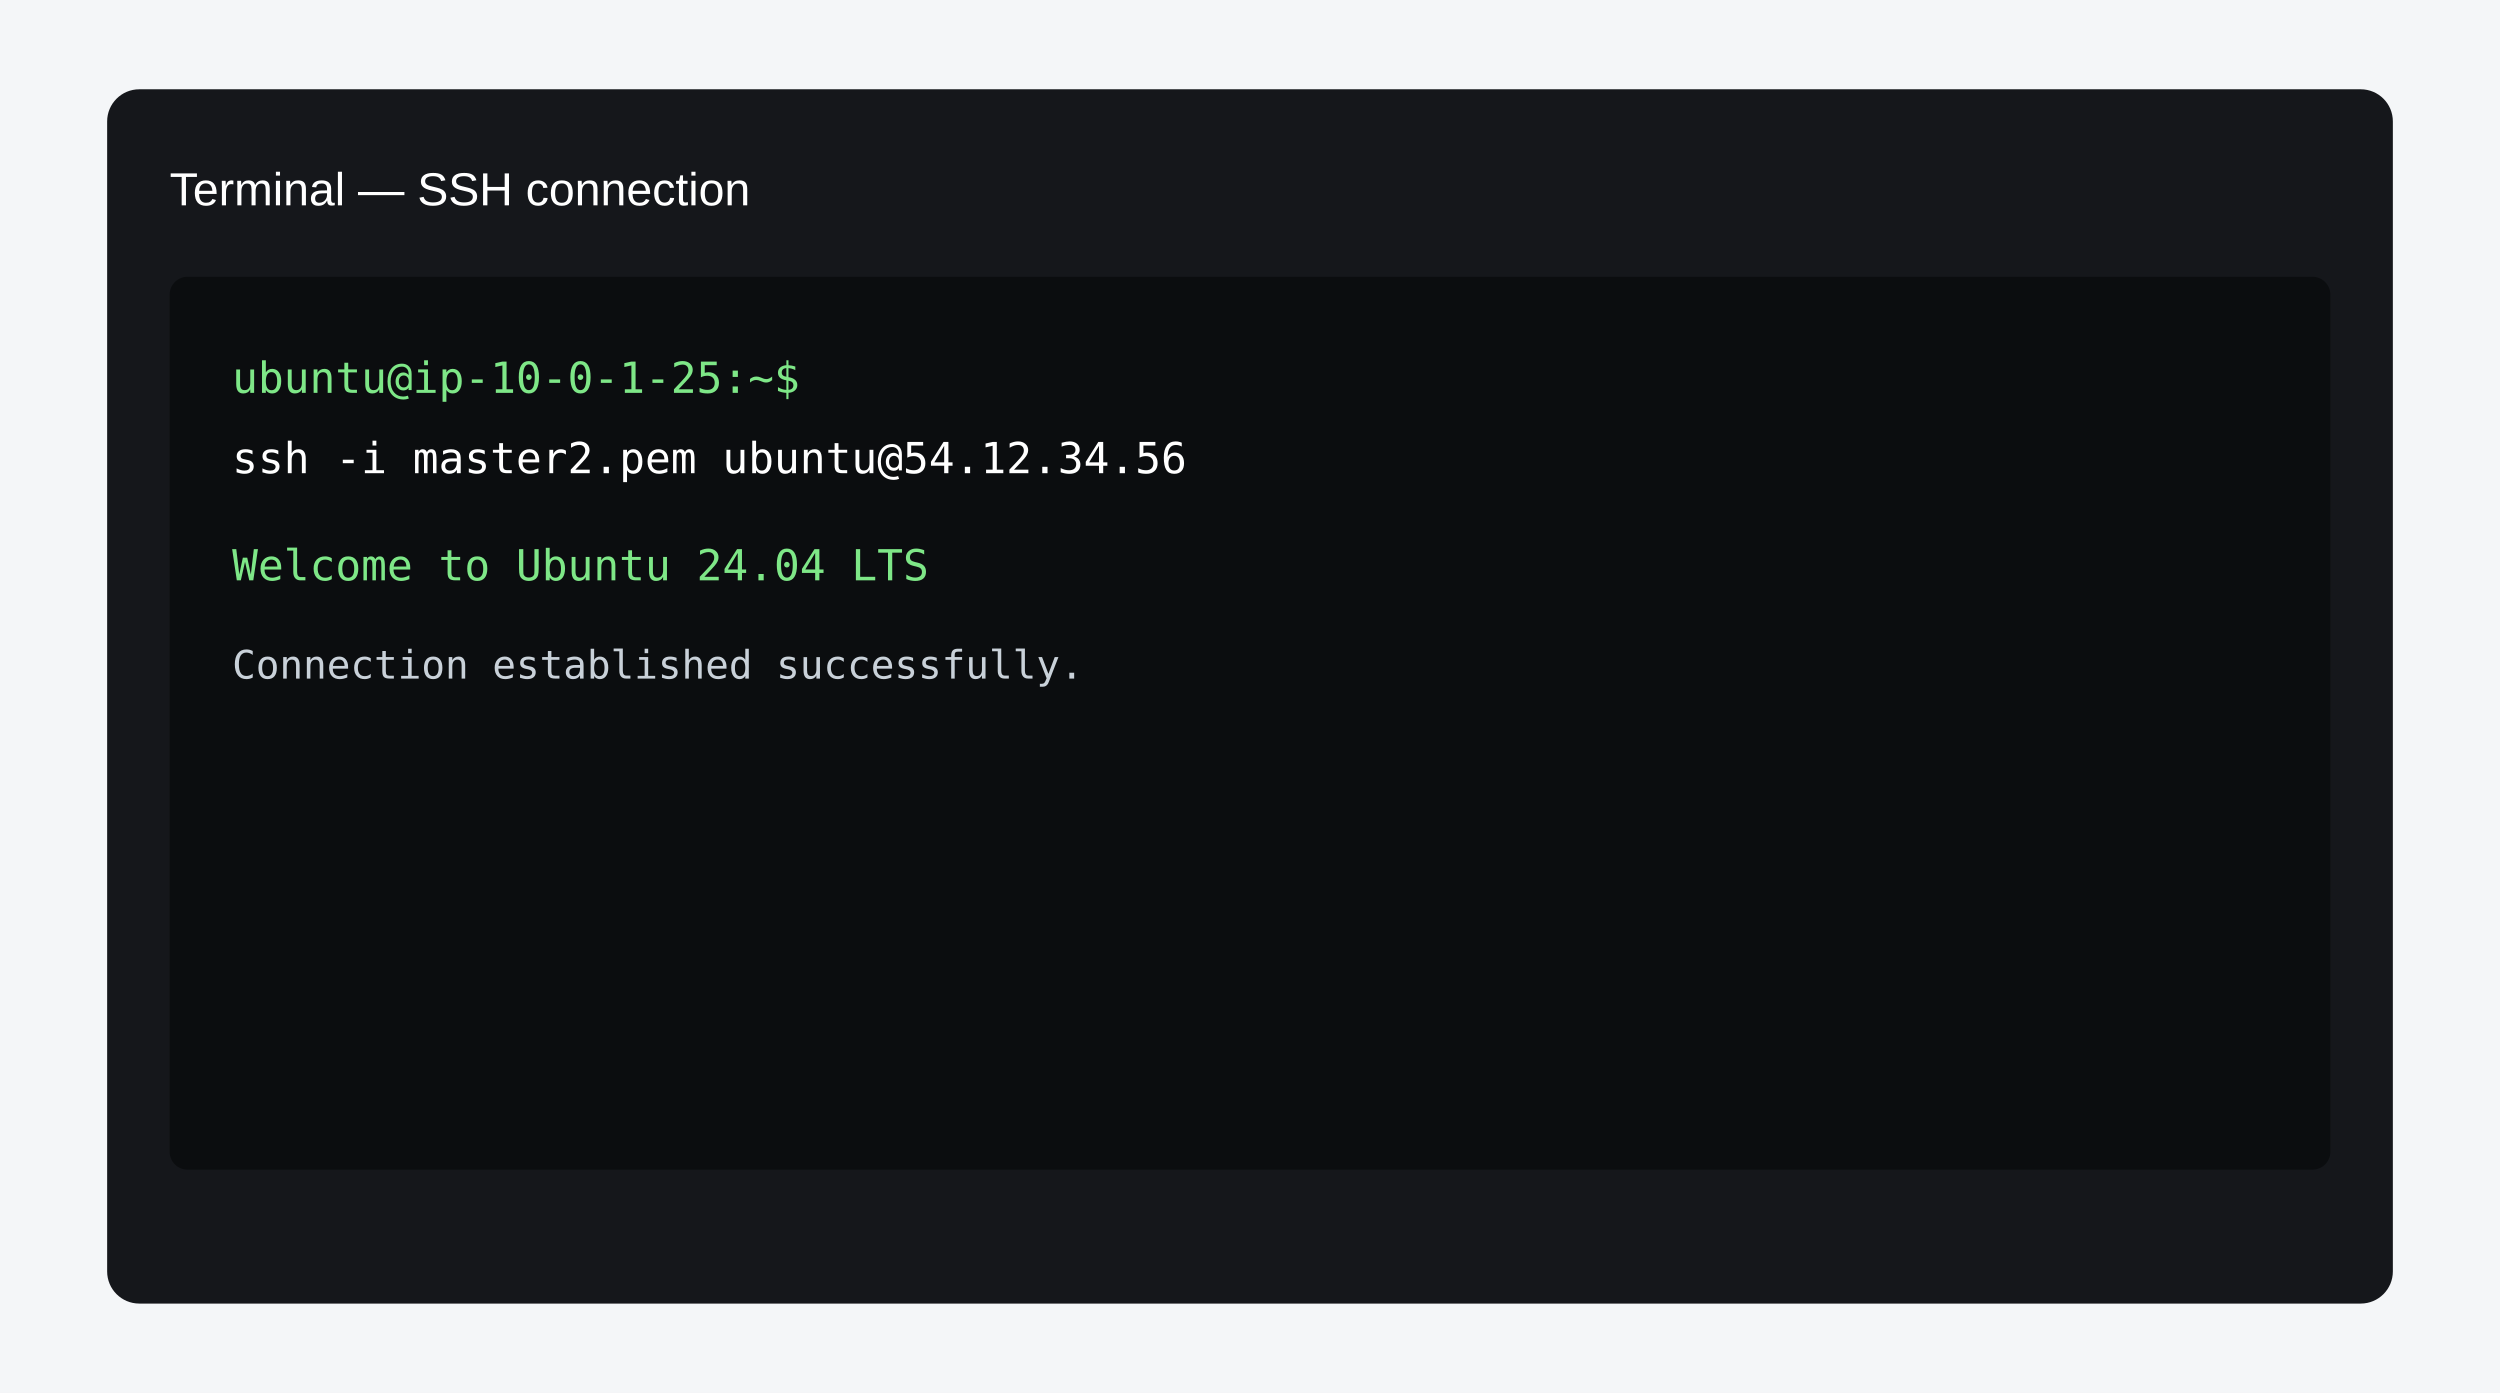
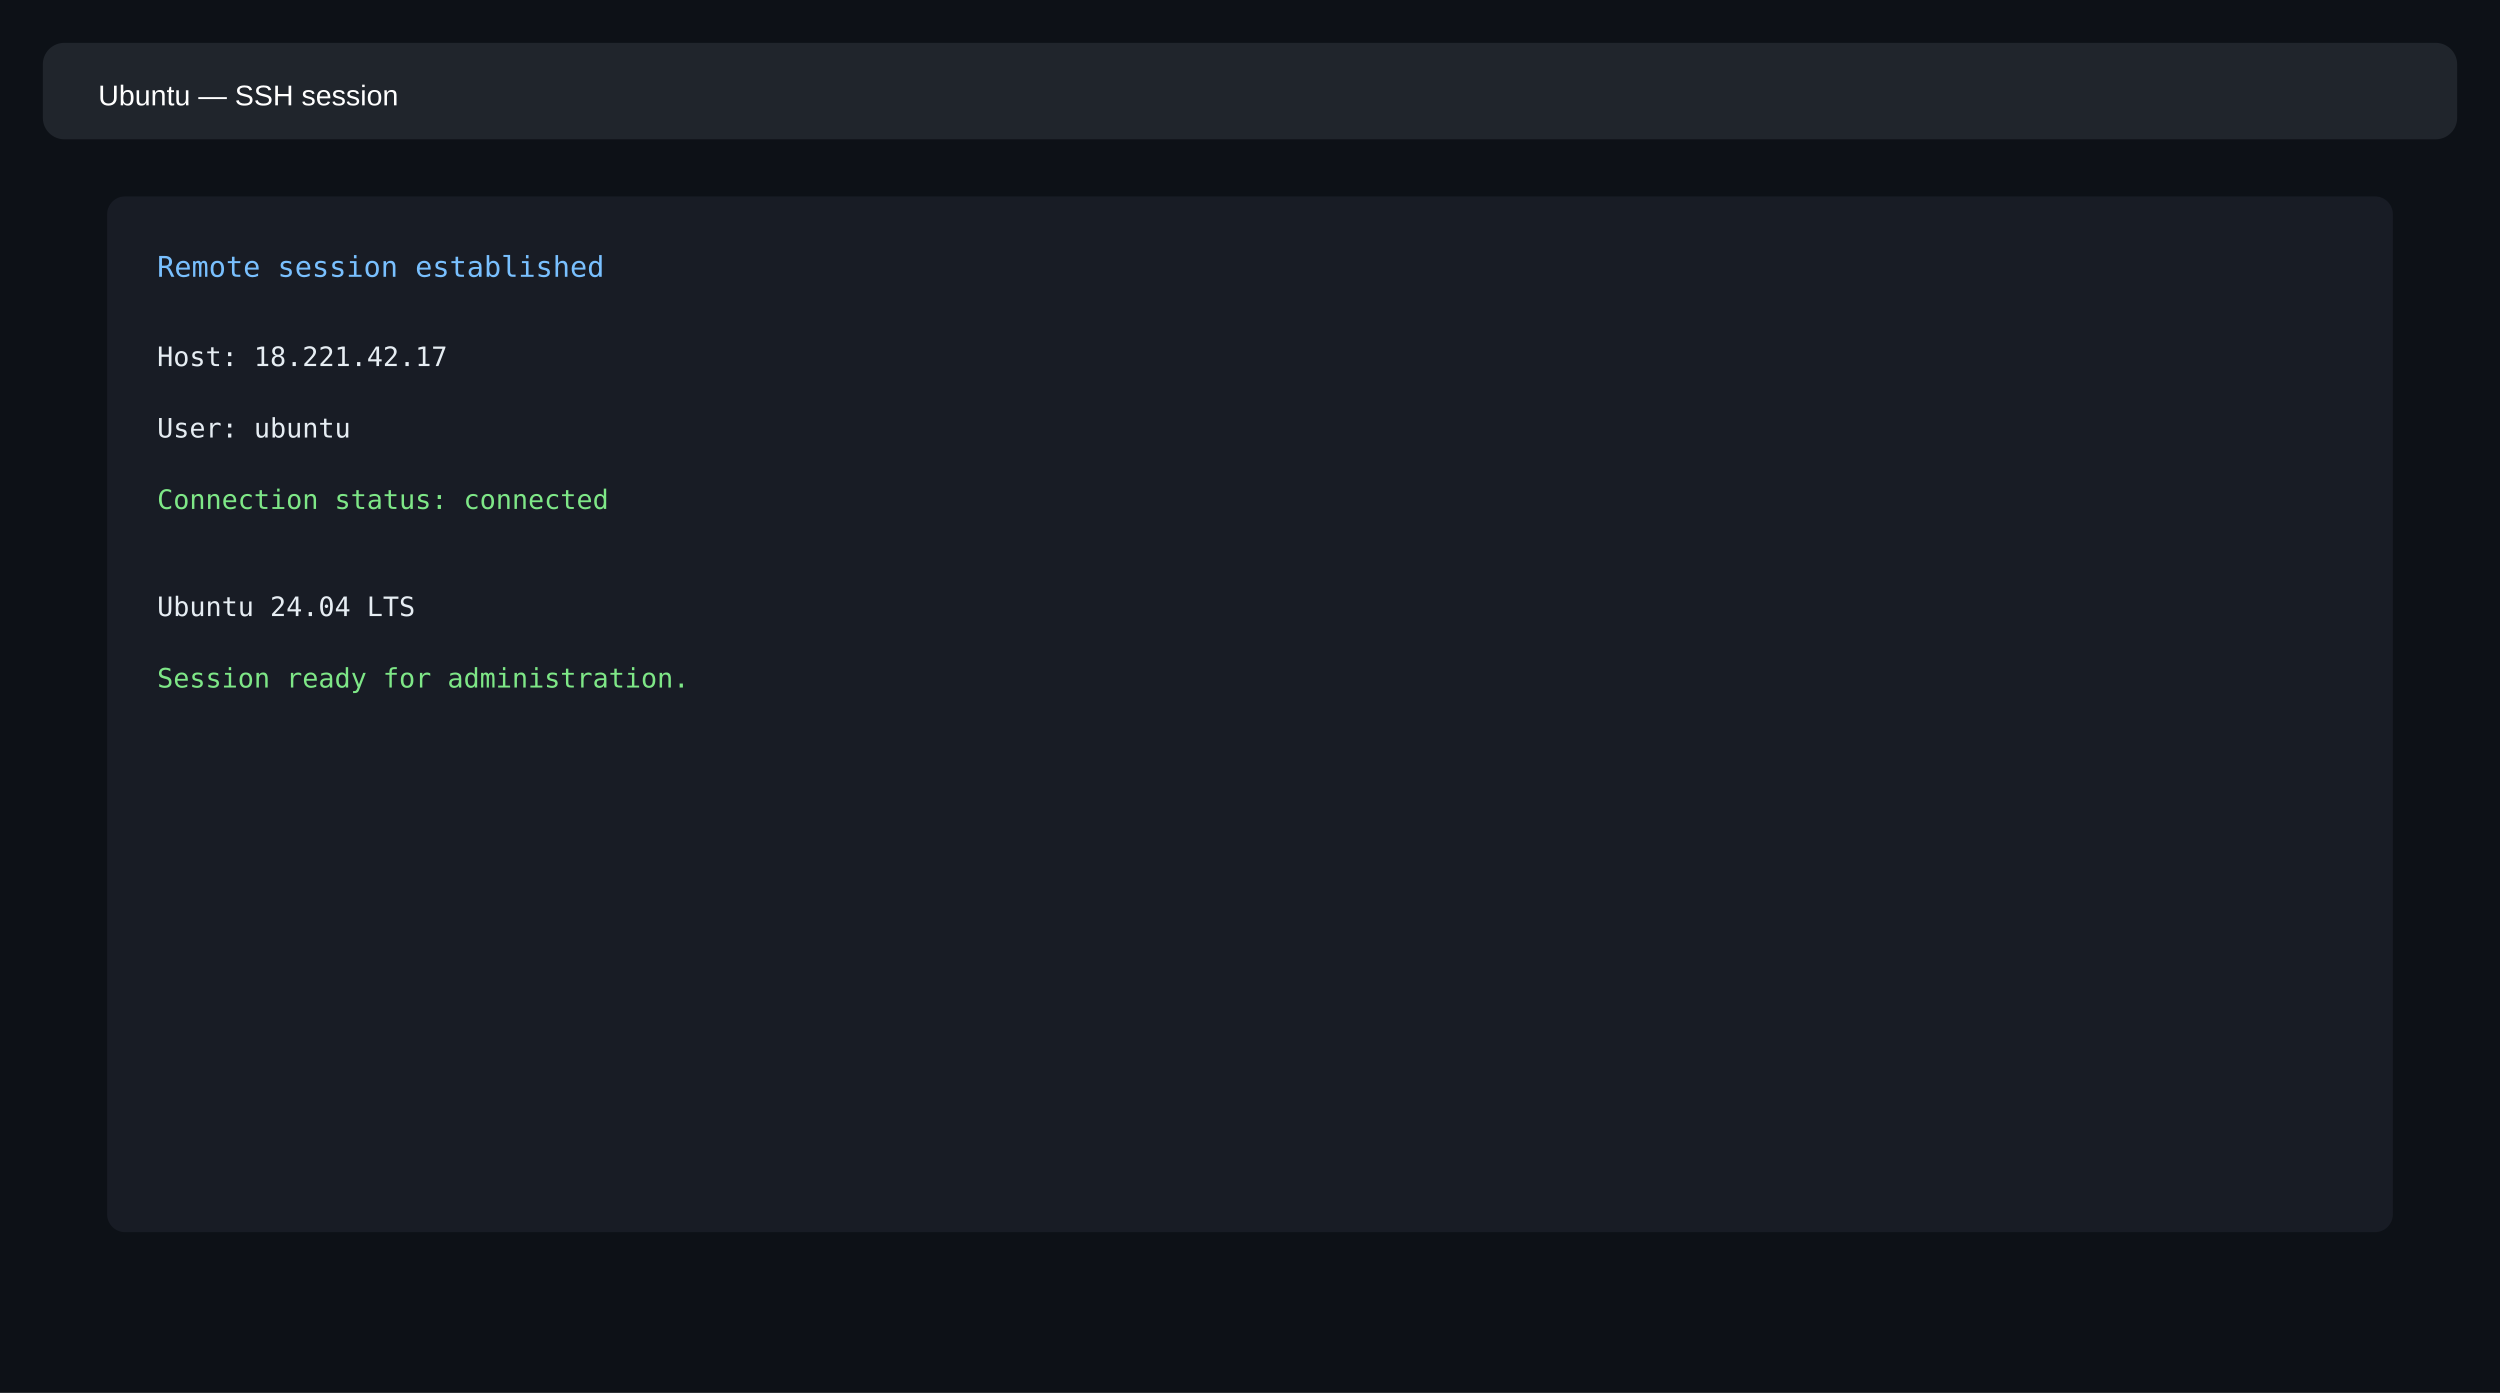
<svg xmlns="http://www.w3.org/2000/svg" width="1400" height="780">
-   <rect width="100%" height="100%" fill="#f4f6f8" />
-   <rect x="60" y="50" width="1280" height="680" rx="18" fill="#15171b" />
-   <text x="95" y="115" font-family="Arial" font-size="26" fill="white">Terminal — SSH connection</text>
-   <rect x="95" y="155" width="1210" height="500" rx="10" fill="#0b0d0f" />
-   <text x="130" y="220" font-family="monospace" font-size="24" fill="#7ee787">ubuntu@ip-10-0-1-25:~$</text>
-   <text x="130" y="265" font-family="monospace" font-size="24" fill="white">ssh -i master2.pem ubuntu@54.12.34.56</text>
-   <text x="130" y="325" font-family="monospace" font-size="24" fill="#7ee787">Welcome to Ubuntu 24.04 LTS</text>
-   <text x="130" y="380" font-family="monospace" font-size="22" fill="#c9d1d9">Connection established successfully.</text>
+   <rect width="1400" height="780" fill="#0d1117" />
+   <rect x="24" y="24" width="1352" height="54" rx="12" fill="#20252c" />
+   <text x="55" y="59" font-family="Arial" font-size="16" fill="#fff">Ubuntu — SSH session</text>
+   <rect x="60" y="110" width="1280" height="580" rx="10" fill="#181c25" />
+   <text x="88" y="155" font-family="monospace" font-size="16" fill="#79c0ff">Remote session established</text>
+   <text x="88" y="205" font-family="monospace" font-size="15" fill="#e6edf3">Host: 18.221.42.17</text>
+   <text x="88" y="245" font-family="monospace" font-size="15" fill="#e6edf3">User: ubuntu</text>
+   <text x="88" y="285" font-family="monospace" font-size="15" fill="#7ee787">Connection status: connected</text>
+   <text x="88" y="345" font-family="monospace" font-size="15" fill="#e6edf3">Ubuntu 24.04 LTS</text>
+   <text x="88" y="385" font-family="monospace" font-size="15" fill="#7ee787">Session ready for administration.</text>
</svg>
